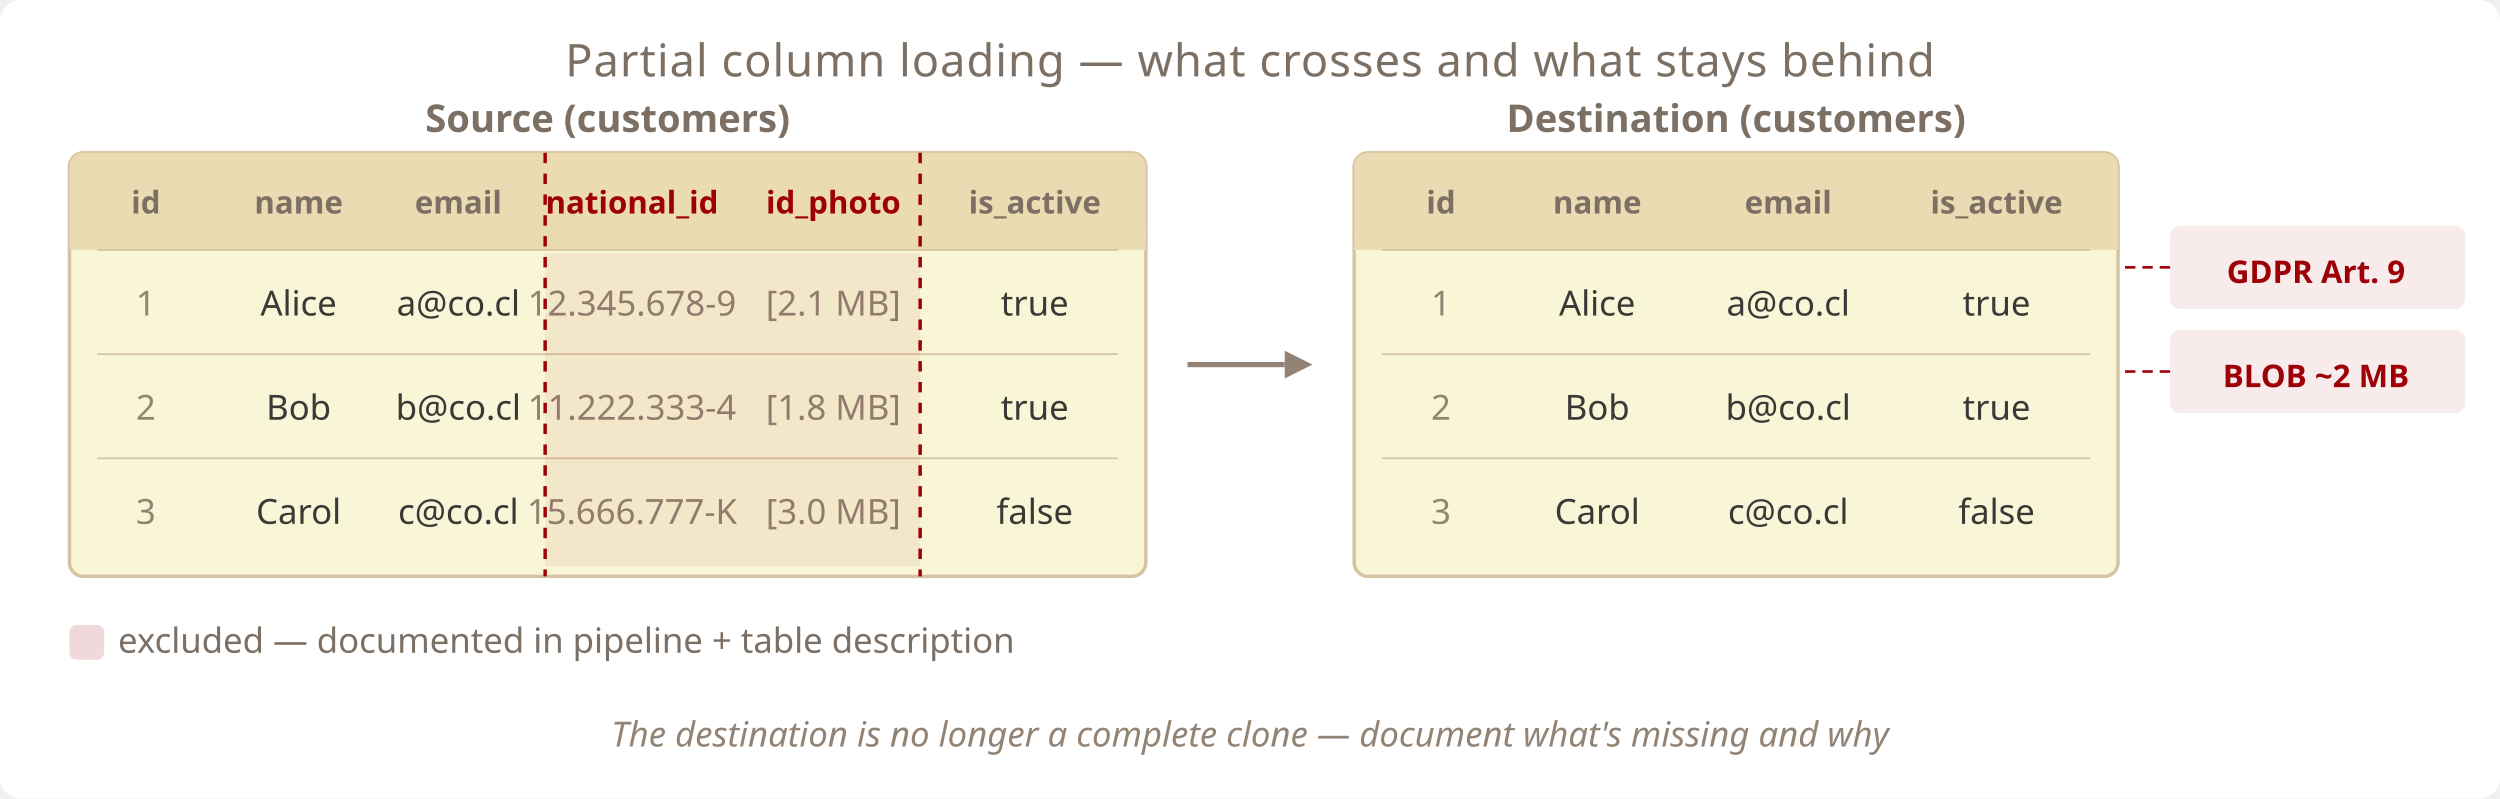
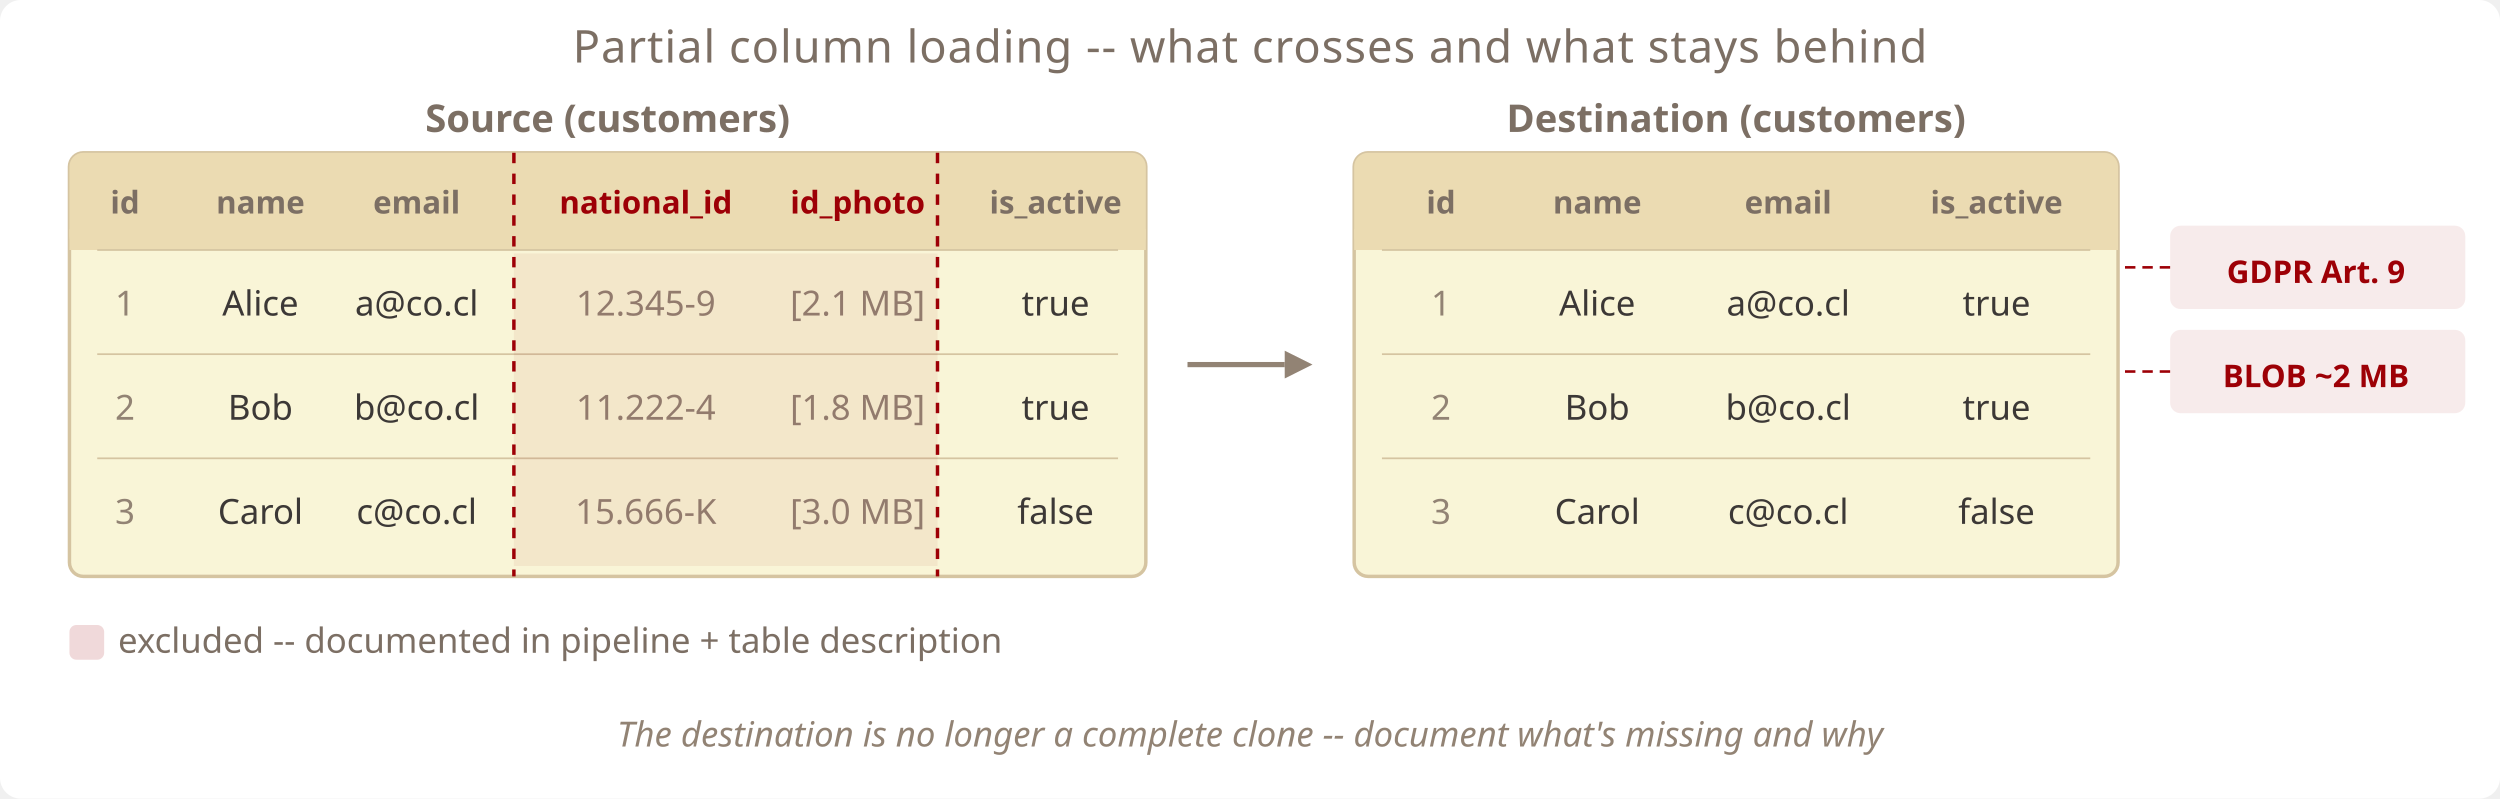
<svg xmlns="http://www.w3.org/2000/svg" width="720" height="230" viewBox="0 0 720 230">
  <rect x="0" y="0" width="720" height="230" fill="#ffffff" rx="6" />
-   <text x="360" y="22" text-anchor="middle" fill="#7c6f64" font-family="'Segoe UI', system-ui, sans-serif" font-size="13" letter-spacing="0.3">Partial column loading — what crosses and what stays behind</text>
+   <text x="360" y="18" text-anchor="middle" fill="#7c6f64" font-family="'Segoe UI', system-ui, sans-serif" font-size="13" letter-spacing="0.3">Partial column loading -- what crosses and what stays behind</text>
  <rect x="20" y="44" width="310" height="122" fill="#f9f5d7" stroke="#d5c4a1" stroke-width="1" rx="4" />
  <text x="175" y="38" text-anchor="middle" fill="#7c6f64" font-family="'Segoe UI', system-ui, sans-serif" font-size="11" font-weight="600">Source (customers)</text>
  <rect x="20" y="44" width="310" height="28" fill="#ebdbb2" rx="4" />
  <rect x="20" y="66" width="310" height="6" fill="#ebdbb2" />
-   <text x="42" y="58" text-anchor="middle" dominant-baseline="central" fill="#7c6f64" font-family="'Segoe UI', system-ui, sans-serif" font-size="9" font-weight="600">id</text>
-   <text x="86" y="58" text-anchor="middle" dominant-baseline="central" fill="#7c6f64" font-family="'Segoe UI', system-ui, sans-serif" font-size="9" font-weight="600">name</text>
-   <text x="132" y="58" text-anchor="middle" dominant-baseline="central" fill="#7c6f64" font-family="'Segoe UI', system-ui, sans-serif" font-size="9" font-weight="600">email</text>
-   <text x="182" y="58" text-anchor="middle" dominant-baseline="central" fill="#9d0006" font-family="'Segoe UI', system-ui, sans-serif" font-size="9" font-weight="600">national_id</text>
-   <text x="240" y="58" text-anchor="middle" dominant-baseline="central" fill="#9d0006" font-family="'Segoe UI', system-ui, sans-serif" font-size="9" font-weight="600">id_photo</text>
-   <text x="298" y="58" text-anchor="middle" dominant-baseline="central" fill="#7c6f64" font-family="'Segoe UI', system-ui, sans-serif" font-size="9" font-weight="600">is_active</text>
+   <text x="36" y="58" text-anchor="middle" dominant-baseline="central" fill="#7c6f64" font-family="'Segoe UI', system-ui, sans-serif" font-size="9" font-weight="600">id</text>
+   <text x="75" y="58" text-anchor="middle" dominant-baseline="central" fill="#7c6f64" font-family="'Segoe UI', system-ui, sans-serif" font-size="9" font-weight="600">name</text>
+   <text x="120" y="58" text-anchor="middle" dominant-baseline="central" fill="#7c6f64" font-family="'Segoe UI', system-ui, sans-serif" font-size="9" font-weight="600">email</text>
+   <text x="186" y="58" text-anchor="middle" dominant-baseline="central" fill="#9d0006" font-family="'Segoe UI', system-ui, sans-serif" font-size="9" font-weight="600">national_id</text>
+   <text x="247" y="58" text-anchor="middle" dominant-baseline="central" fill="#9d0006" font-family="'Segoe UI', system-ui, sans-serif" font-size="9" font-weight="600">id_photo</text>
+   <text x="304" y="58" text-anchor="middle" dominant-baseline="central" fill="#7c6f64" font-family="'Segoe UI', system-ui, sans-serif" font-size="9" font-weight="600">is_active</text>
  <line x1="28" y1="72" x2="322" y2="72" stroke="#d5c4a1" stroke-width="0.5" />
-   <text x="42" y="87" text-anchor="middle" dominant-baseline="central" fill="#928374" font-family="'Segoe UI', system-ui, sans-serif" font-size="10">1</text>
-   <text x="86" y="87" text-anchor="middle" dominant-baseline="central" fill="#3c3836" font-family="'Segoe UI', system-ui, sans-serif" font-size="10">Alice</text>
-   <text x="132" y="87" text-anchor="middle" dominant-baseline="central" fill="#3c3836" font-family="'Segoe UI', system-ui, sans-serif" font-size="10">a@co.cl</text>
-   <text x="182" y="87" text-anchor="middle" dominant-baseline="central" fill="#928374" font-family="'Segoe UI', system-ui, sans-serif" font-size="10">12.345.678-9</text>
-   <text x="240" y="87" text-anchor="middle" dominant-baseline="central" fill="#928374" font-family="'Segoe UI', system-ui, sans-serif" font-size="10">[2.1 MB]</text>
-   <text x="298" y="87" text-anchor="middle" dominant-baseline="central" fill="#3c3836" font-family="'Segoe UI', system-ui, sans-serif" font-size="10">true</text>
+   <text x="36" y="87" text-anchor="middle" dominant-baseline="central" fill="#928374" font-family="'Segoe UI', system-ui, sans-serif" font-size="10">1</text>
+   <text x="75" y="87" text-anchor="middle" dominant-baseline="central" fill="#3c3836" font-family="'Segoe UI', system-ui, sans-serif" font-size="10">Alice</text>
+   <text x="120" y="87" text-anchor="middle" dominant-baseline="central" fill="#3c3836" font-family="'Segoe UI', system-ui, sans-serif" font-size="10">a@co.cl</text>
+   <text x="186" y="87" text-anchor="middle" dominant-baseline="central" fill="#928374" font-family="'Segoe UI', system-ui, sans-serif" font-size="10">12.345-9</text>
+   <text x="247" y="87" text-anchor="middle" dominant-baseline="central" fill="#928374" font-family="'Segoe UI', system-ui, sans-serif" font-size="10">[2.1 MB]</text>
+   <text x="304" y="87" text-anchor="middle" dominant-baseline="central" fill="#3c3836" font-family="'Segoe UI', system-ui, sans-serif" font-size="10">true</text>
  <line x1="28" y1="102" x2="322" y2="102" stroke="#d5c4a1" stroke-width="0.5" />
-   <text x="42" y="117" text-anchor="middle" dominant-baseline="central" fill="#928374" font-family="'Segoe UI', system-ui, sans-serif" font-size="10">2</text>
-   <text x="86" y="117" text-anchor="middle" dominant-baseline="central" fill="#3c3836" font-family="'Segoe UI', system-ui, sans-serif" font-size="10">Bob</text>
-   <text x="132" y="117" text-anchor="middle" dominant-baseline="central" fill="#3c3836" font-family="'Segoe UI', system-ui, sans-serif" font-size="10">b@co.cl</text>
-   <text x="182" y="117" text-anchor="middle" dominant-baseline="central" fill="#928374" font-family="'Segoe UI', system-ui, sans-serif" font-size="10">11.222.333-4</text>
-   <text x="240" y="117" text-anchor="middle" dominant-baseline="central" fill="#928374" font-family="'Segoe UI', system-ui, sans-serif" font-size="10">[1.8 MB]</text>
-   <text x="298" y="117" text-anchor="middle" dominant-baseline="central" fill="#3c3836" font-family="'Segoe UI', system-ui, sans-serif" font-size="10">true</text>
+   <text x="36" y="117" text-anchor="middle" dominant-baseline="central" fill="#928374" font-family="'Segoe UI', system-ui, sans-serif" font-size="10">2</text>
+   <text x="75" y="117" text-anchor="middle" dominant-baseline="central" fill="#3c3836" font-family="'Segoe UI', system-ui, sans-serif" font-size="10">Bob</text>
+   <text x="120" y="117" text-anchor="middle" dominant-baseline="central" fill="#3c3836" font-family="'Segoe UI', system-ui, sans-serif" font-size="10">b@co.cl</text>
+   <text x="186" y="117" text-anchor="middle" dominant-baseline="central" fill="#928374" font-family="'Segoe UI', system-ui, sans-serif" font-size="10">11.222-4</text>
+   <text x="247" y="117" text-anchor="middle" dominant-baseline="central" fill="#928374" font-family="'Segoe UI', system-ui, sans-serif" font-size="10">[1.8 MB]</text>
+   <text x="304" y="117" text-anchor="middle" dominant-baseline="central" fill="#3c3836" font-family="'Segoe UI', system-ui, sans-serif" font-size="10">true</text>
  <line x1="28" y1="132" x2="322" y2="132" stroke="#d5c4a1" stroke-width="0.5" />
-   <text x="42" y="147" text-anchor="middle" dominant-baseline="central" fill="#928374" font-family="'Segoe UI', system-ui, sans-serif" font-size="10">3</text>
-   <text x="86" y="147" text-anchor="middle" dominant-baseline="central" fill="#3c3836" font-family="'Segoe UI', system-ui, sans-serif" font-size="10">Carol</text>
-   <text x="132" y="147" text-anchor="middle" dominant-baseline="central" fill="#3c3836" font-family="'Segoe UI', system-ui, sans-serif" font-size="10">c@co.cl</text>
-   <text x="182" y="147" text-anchor="middle" dominant-baseline="central" fill="#928374" font-family="'Segoe UI', system-ui, sans-serif" font-size="10">15.666.777-K</text>
-   <text x="240" y="147" text-anchor="middle" dominant-baseline="central" fill="#928374" font-family="'Segoe UI', system-ui, sans-serif" font-size="10">[3.0 MB]</text>
-   <text x="298" y="147" text-anchor="middle" dominant-baseline="central" fill="#3c3836" font-family="'Segoe UI', system-ui, sans-serif" font-size="10">false</text>
-   <rect x="157" y="73" width="108" height="90" fill="#9d0006" opacity="0.06" />
-   <line x1="157" y1="44" x2="157" y2="166" stroke="#9d0006" stroke-width="1" stroke-dasharray="3,3" />
-   <line x1="265" y1="44" x2="265" y2="166" stroke="#9d0006" stroke-width="1" stroke-dasharray="3,3" />
+   <text x="36" y="147" text-anchor="middle" dominant-baseline="central" fill="#928374" font-family="'Segoe UI', system-ui, sans-serif" font-size="10">3</text>
+   <text x="75" y="147" text-anchor="middle" dominant-baseline="central" fill="#3c3836" font-family="'Segoe UI', system-ui, sans-serif" font-size="10">Carol</text>
+   <text x="120" y="147" text-anchor="middle" dominant-baseline="central" fill="#3c3836" font-family="'Segoe UI', system-ui, sans-serif" font-size="10">c@co.cl</text>
+   <text x="186" y="147" text-anchor="middle" dominant-baseline="central" fill="#928374" font-family="'Segoe UI', system-ui, sans-serif" font-size="10">15.666-K</text>
+   <text x="247" y="147" text-anchor="middle" dominant-baseline="central" fill="#928374" font-family="'Segoe UI', system-ui, sans-serif" font-size="10">[3.0 MB]</text>
+   <text x="304" y="147" text-anchor="middle" dominant-baseline="central" fill="#3c3836" font-family="'Segoe UI', system-ui, sans-serif" font-size="10">false</text>
+   <rect x="148" y="73" width="122" height="90" fill="#9d0006" opacity="0.06" />
+   <line x1="148" y1="44" x2="148" y2="166" stroke="#9d0006" stroke-width="1" stroke-dasharray="3,3" />
+   <line x1="270" y1="44" x2="270" y2="166" stroke="#9d0006" stroke-width="1" stroke-dasharray="3,3" />
  <line x1="342" y1="105" x2="370" y2="105" stroke="#928374" stroke-width="1.5" />
  <polygon points="370,101 378,105 370,109" fill="#928374" />
  <rect x="390" y="44" width="220" height="122" fill="#f9f5d7" stroke="#d5c4a1" stroke-width="1" rx="4" />
  <text x="500" y="38" text-anchor="middle" fill="#7c6f64" font-family="'Segoe UI', system-ui, sans-serif" font-size="11" font-weight="600">Destination (customers)</text>
  <rect x="390" y="44" width="220" height="28" fill="#ebdbb2" rx="4" />
  <rect x="390" y="66" width="220" height="6" fill="#ebdbb2" />
  <text x="415" y="58" text-anchor="middle" dominant-baseline="central" fill="#7c6f64" font-family="'Segoe UI', system-ui, sans-serif" font-size="9" font-weight="600">id</text>
  <text x="460" y="58" text-anchor="middle" dominant-baseline="central" fill="#7c6f64" font-family="'Segoe UI', system-ui, sans-serif" font-size="9" font-weight="600">name</text>
  <text x="515" y="58" text-anchor="middle" dominant-baseline="central" fill="#7c6f64" font-family="'Segoe UI', system-ui, sans-serif" font-size="9" font-weight="600">email</text>
  <text x="575" y="58" text-anchor="middle" dominant-baseline="central" fill="#7c6f64" font-family="'Segoe UI', system-ui, sans-serif" font-size="9" font-weight="600">is_active</text>
  <line x1="398" y1="72" x2="602" y2="72" stroke="#d5c4a1" stroke-width="0.5" />
  <text x="415" y="87" text-anchor="middle" dominant-baseline="central" fill="#928374" font-family="'Segoe UI', system-ui, sans-serif" font-size="10">1</text>
  <text x="460" y="87" text-anchor="middle" dominant-baseline="central" fill="#3c3836" font-family="'Segoe UI', system-ui, sans-serif" font-size="10">Alice</text>
  <text x="515" y="87" text-anchor="middle" dominant-baseline="central" fill="#3c3836" font-family="'Segoe UI', system-ui, sans-serif" font-size="10">a@co.cl</text>
  <text x="575" y="87" text-anchor="middle" dominant-baseline="central" fill="#3c3836" font-family="'Segoe UI', system-ui, sans-serif" font-size="10">true</text>
  <line x1="398" y1="102" x2="602" y2="102" stroke="#d5c4a1" stroke-width="0.5" />
  <text x="415" y="117" text-anchor="middle" dominant-baseline="central" fill="#928374" font-family="'Segoe UI', system-ui, sans-serif" font-size="10">2</text>
  <text x="460" y="117" text-anchor="middle" dominant-baseline="central" fill="#3c3836" font-family="'Segoe UI', system-ui, sans-serif" font-size="10">Bob</text>
  <text x="515" y="117" text-anchor="middle" dominant-baseline="central" fill="#3c3836" font-family="'Segoe UI', system-ui, sans-serif" font-size="10">b@co.cl</text>
  <text x="575" y="117" text-anchor="middle" dominant-baseline="central" fill="#3c3836" font-family="'Segoe UI', system-ui, sans-serif" font-size="10">true</text>
  <line x1="398" y1="132" x2="602" y2="132" stroke="#d5c4a1" stroke-width="0.5" />
  <text x="415" y="147" text-anchor="middle" dominant-baseline="central" fill="#928374" font-family="'Segoe UI', system-ui, sans-serif" font-size="10">3</text>
  <text x="460" y="147" text-anchor="middle" dominant-baseline="central" fill="#3c3836" font-family="'Segoe UI', system-ui, sans-serif" font-size="10">Carol</text>
  <text x="515" y="147" text-anchor="middle" dominant-baseline="central" fill="#3c3836" font-family="'Segoe UI', system-ui, sans-serif" font-size="10">c@co.cl</text>
  <text x="575" y="147" text-anchor="middle" dominant-baseline="central" fill="#3c3836" font-family="'Segoe UI', system-ui, sans-serif" font-size="10">false</text>
  <rect x="625" y="65" width="85" height="24" fill="#9d0006" opacity="0.08" rx="3" />
  <text x="667" y="78" text-anchor="middle" dominant-baseline="central" fill="#9d0006" font-family="'Segoe UI', system-ui, sans-serif" font-size="9" font-weight="600">GDPR Art. 9</text>
  <line x1="625" y1="77" x2="611" y2="77" stroke="#9d0006" stroke-width="0.75" stroke-dasharray="3,2" />
  <rect x="625" y="95" width="85" height="24" fill="#9d0006" opacity="0.08" rx="3" />
  <text x="667" y="108" text-anchor="middle" dominant-baseline="central" fill="#9d0006" font-family="'Segoe UI', system-ui, sans-serif" font-size="9" font-weight="600">BLOB ~2 MB</text>
  <line x1="625" y1="107" x2="611" y2="107" stroke="#9d0006" stroke-width="0.75" stroke-dasharray="3,2" />
  <rect x="20" y="180" width="10" height="10" fill="#9d0006" opacity="0.15" rx="2" />
-   <text x="34" y="188" fill="#7c6f64" font-family="'Segoe UI', system-ui, sans-serif" font-size="10">excluded — documented in pipeline + table description</text>
-   <text x="360" y="215" text-anchor="middle" fill="#928374" font-family="'Segoe UI', system-ui, sans-serif" font-size="10" font-style="italic">The destination is no longer a complete clone — document what's missing and why</text>
+   <text x="34" y="188" fill="#7c6f64" font-family="'Segoe UI', system-ui, sans-serif" font-size="10">excluded -- documented in pipeline + table description</text>
+   <text x="360" y="215" text-anchor="middle" fill="#928374" font-family="'Segoe UI', system-ui, sans-serif" font-size="10" font-style="italic">The destination is no longer a complete clone -- document what's missing and why</text>
</svg>
